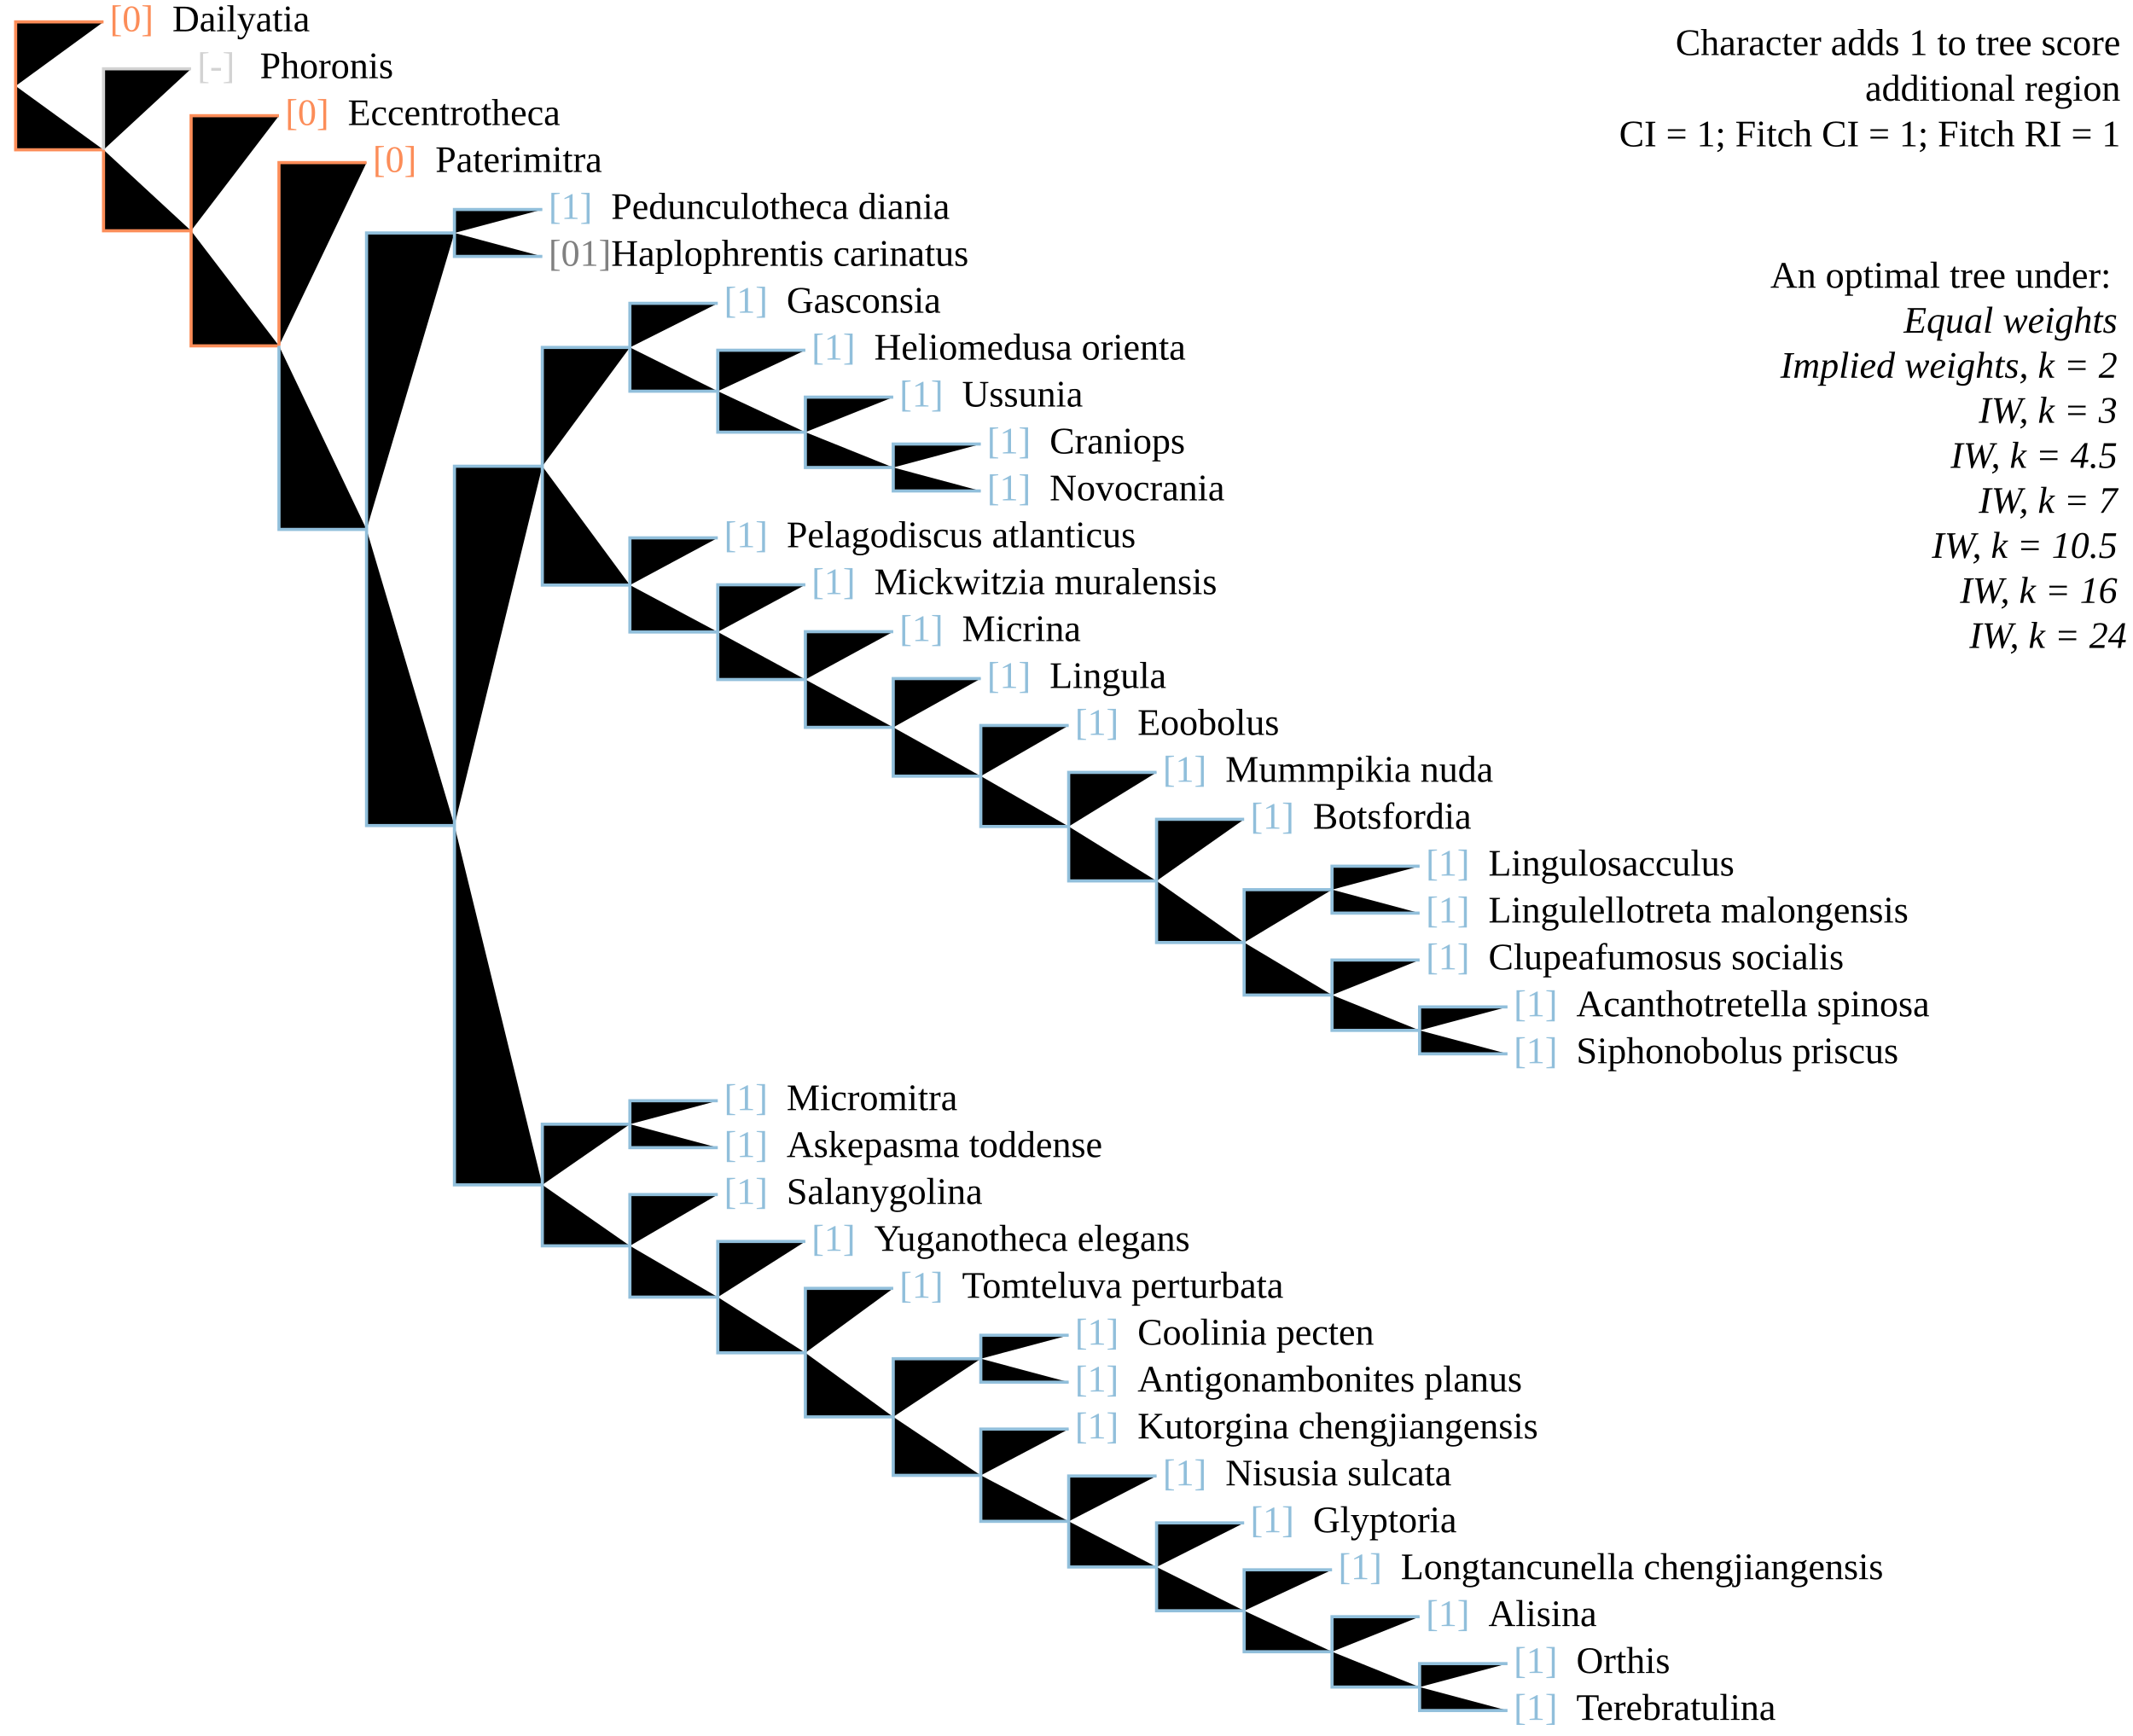
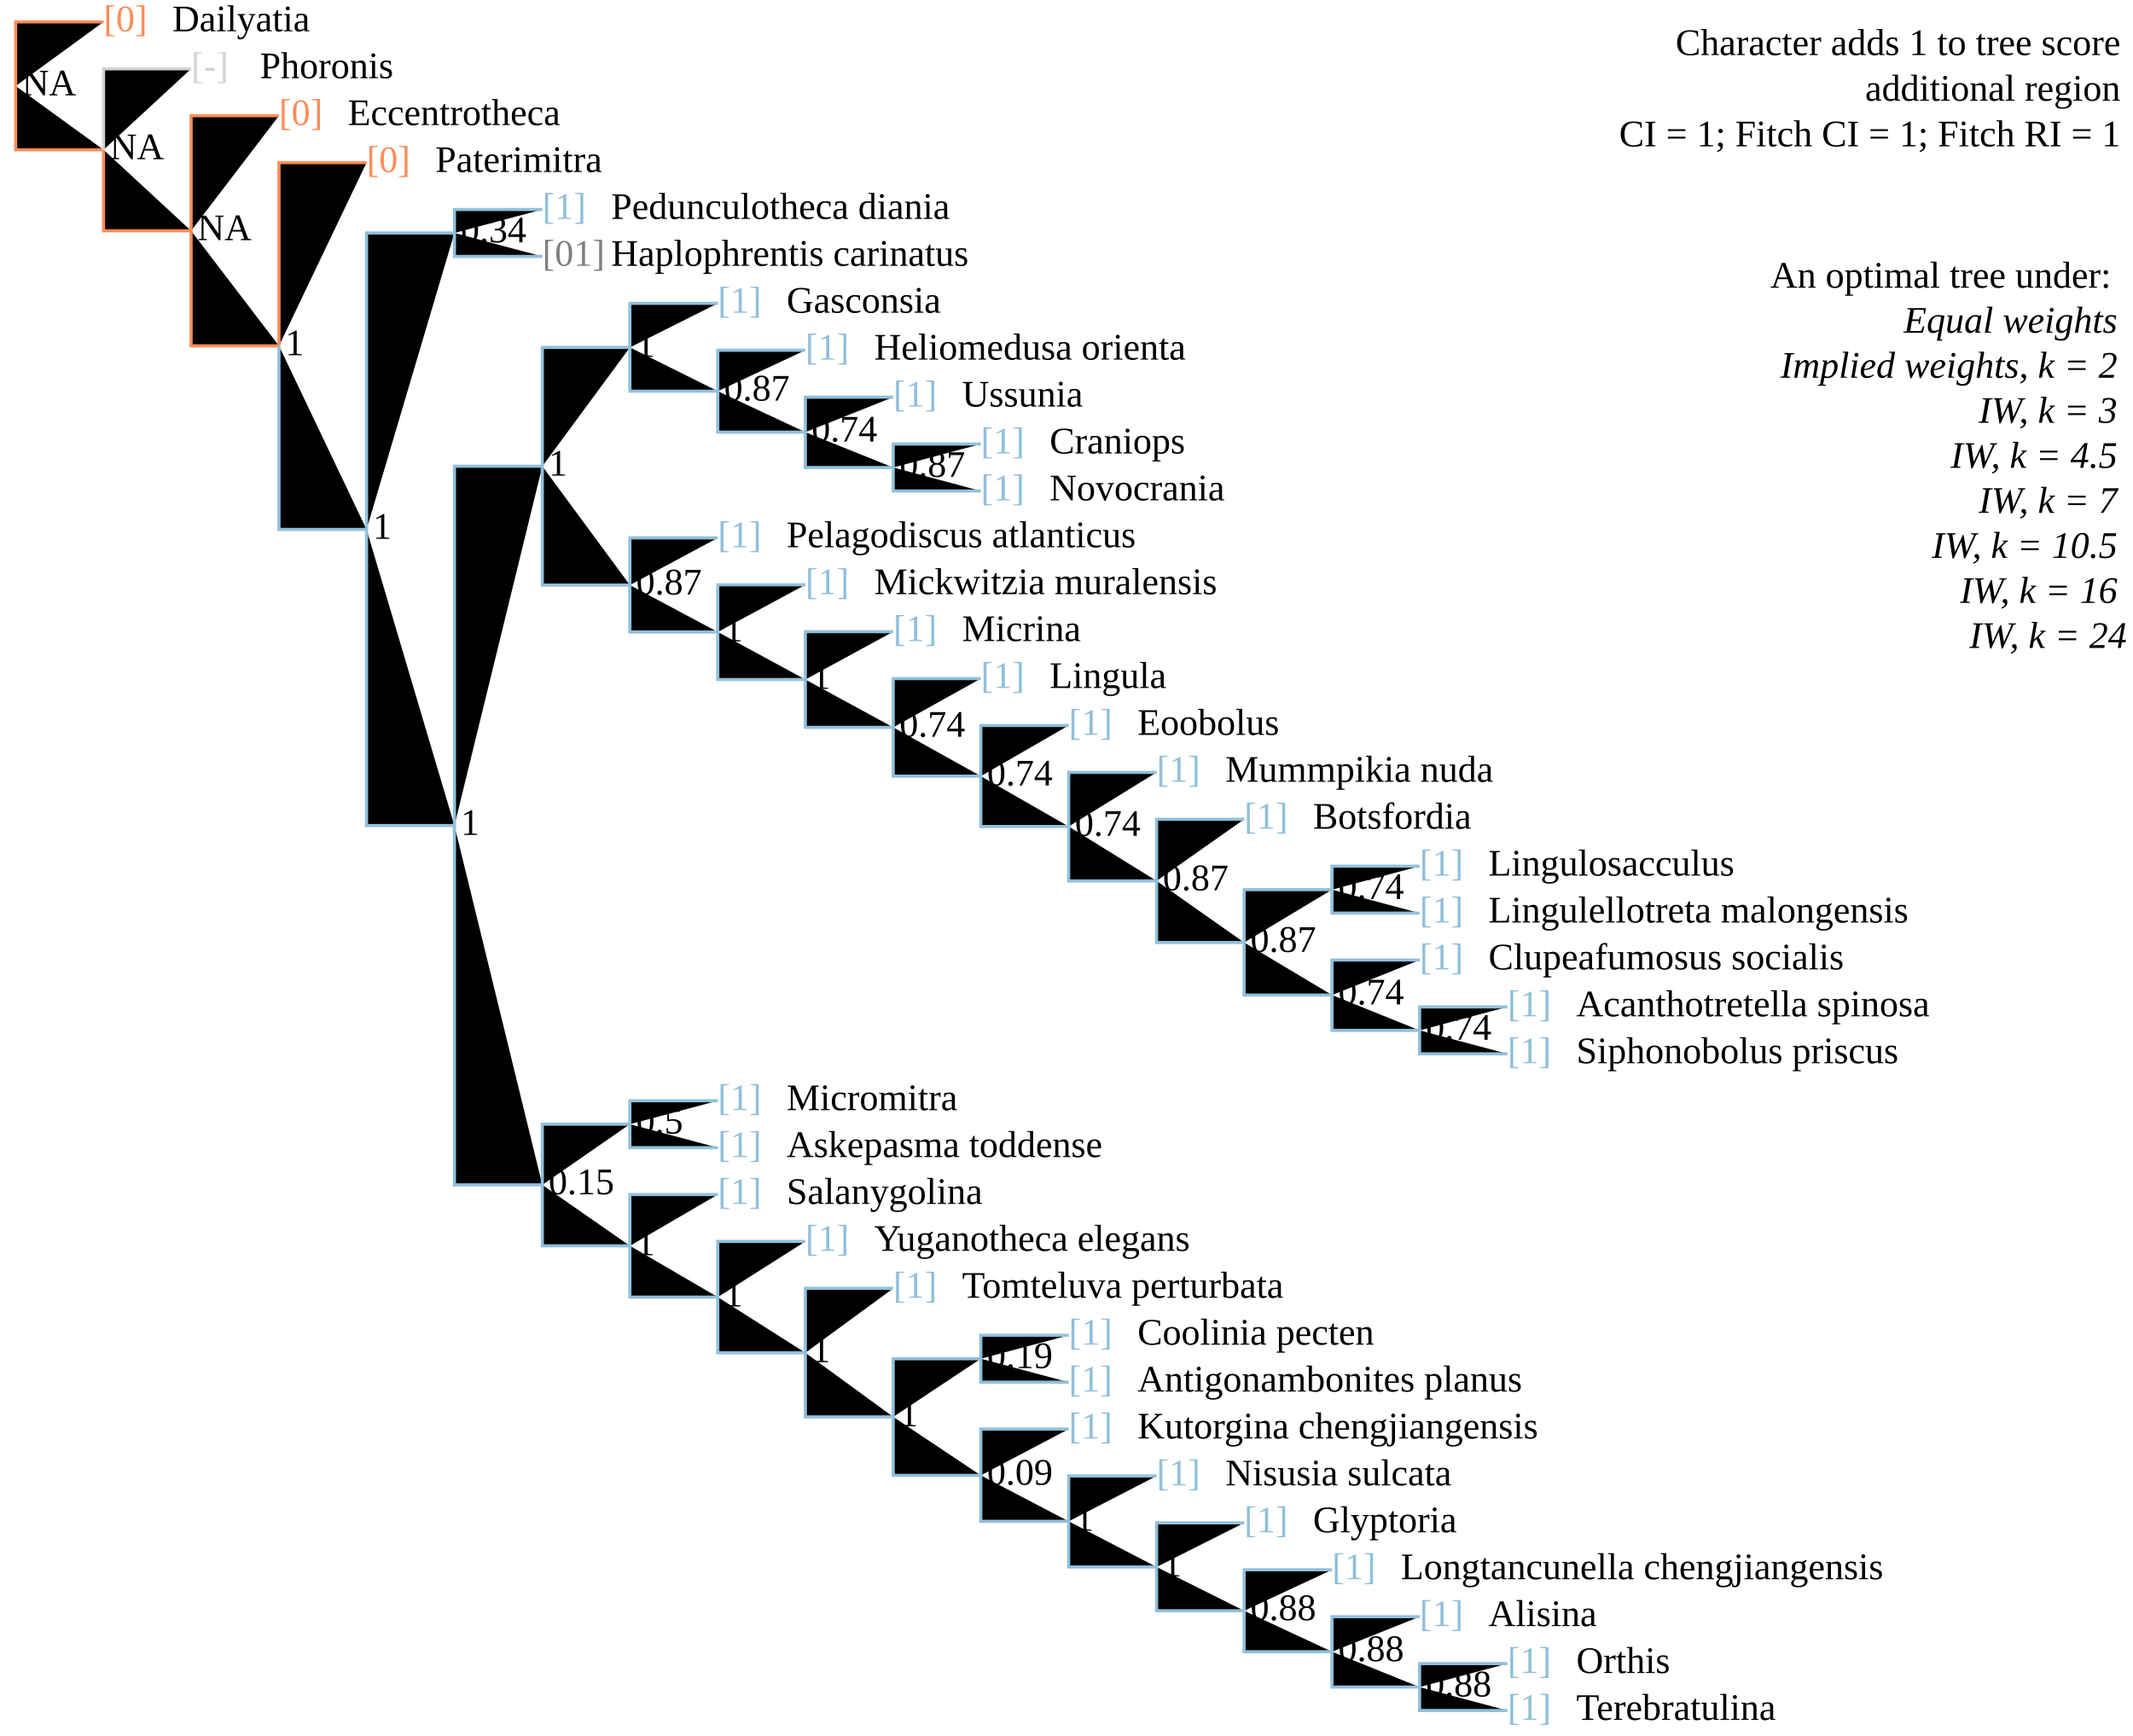
<svg xmlns="http://www.w3.org/2000/svg" version="1.1" width="682" height="555" class="tree" char="3">
  <text x="678" y="17.6" text-anchor="end" class="stepsLabel">Character adds <tspan class="score">1</tspan> to tree score</text>
  <text x="678" y="32.2" text-anchor="end" class="stepsLabel">
    <tspan class="score" /> additional region</text>
  <text x="678" y="46.8" text-anchor="end" class="stepsLabel">CI = 1; Fitch CI = 1; Fitch RI = 1</text>
  <text x="678" y="76" text-anchor="end" class="stepsLabel">
    <tspan dy="16">An optimal tree under:</tspan>
    <tspan x="680" style="font-style:italic" class="thisAn" dy="1.2em">Equal weights</tspan>
    <tspan x="680" style="font-style:italic" class="notThisAn" dy="1.2em">Implied weights, k = 2</tspan>
    <tspan x="680" style="font-style:italic" class="notThisAn" dy="1.2em">IW, k = 3</tspan>
    <tspan x="680" style="font-style:italic" class="notThisAn" dy="1.2em">IW, k = 4.5</tspan>
    <tspan x="680" style="font-style:italic" class="notThisAn" dy="1.2em">IW, k = 7</tspan>
    <tspan x="680" style="font-style:italic" class="notThisAn" dy="1.2em">IW, k = 10.5</tspan>
    <tspan x="680" style="font-style:italic" class="notThisAn" dy="1.2em">IW, k = 16</tspan>
    <tspan x="680" style="font-style:italic" class="notThisAn" dy="1.2em">IW, k = 24</tspan>
  </text>
-   <text x="35.1" y="10" fill="#fc8d59" class="flag">[0]</text>
+   <text x="33.1" y="10" fill="#fc8d59" class="flag">[0]</text>
  <text x="55.1" y="10" class="taxonLabel">Dailyatia</text>
-   <text x="91.2" y="40" fill="#fc8d59" class="flag">[0]</text>
+   <text x="89.2" y="40" fill="#fc8d59" class="flag">[0]</text>
  <text x="111.2" y="40" class="taxonLabel">Eccentrotheca</text>
-   <text x="63.1" y="25" fill="lightgrey" class="flag">[-]</text>
+   <text x="61.1" y="25" fill="lightgrey" class="flag">[-]</text>
  <text x="83.1" y="25" class="taxonLabel">Phoronis</text>
-   <text x="119.2" y="55" fill="#fc8d59" class="flag">[0]</text>
+   <text x="117.2" y="55" fill="#fc8d59" class="flag">[0]</text>
  <text x="139.2" y="55" class="taxonLabel">Paterimitra</text>
-   <text x="175.4" y="70" fill="#91bfdb" class="flag">[1]</text>
+   <text x="173.4" y="70" fill="#91bfdb" class="flag">[1]</text>
  <text x="195.4" y="70" class="taxonLabel">Pedunculotheca diania</text>
-   <text x="175.4" y="85" fill="grey" class="flag">[01]</text>
+   <text x="173.4" y="85" fill="grey" class="flag">[01]</text>
  <text x="195.4" y="85" class="taxonLabel">Haplophrentis carinatus</text>
-   <text x="231.5" y="100" fill="#91bfdb" class="flag">[1]</text>
+   <text x="229.5" y="100" fill="#91bfdb" class="flag">[1]</text>
  <text x="251.5" y="100" class="taxonLabel">Gasconsia</text>
-   <text x="259.5" y="115" fill="#91bfdb" class="flag">[1]</text>
+   <text x="257.5" y="115" fill="#91bfdb" class="flag">[1]</text>
  <text x="279.5" y="115" class="taxonLabel">Heliomedusa orienta</text>
-   <text x="287.6" y="130" fill="#91bfdb" class="flag">[1]</text>
+   <text x="285.6" y="130" fill="#91bfdb" class="flag">[1]</text>
  <text x="307.6" y="130" class="taxonLabel">Ussunia</text>
-   <text x="315.6" y="145" fill="#91bfdb" class="flag">[1]</text>
+   <text x="313.6" y="145" fill="#91bfdb" class="flag">[1]</text>
  <text x="335.6" y="145" class="taxonLabel">Craniops</text>
-   <text x="315.6" y="160" fill="#91bfdb" class="flag">[1]</text>
+   <text x="313.6" y="160" fill="#91bfdb" class="flag">[1]</text>
  <text x="335.6" y="160" class="taxonLabel">Novocrania</text>
-   <text x="231.5" y="175" fill="#91bfdb" class="flag">[1]</text>
+   <text x="229.5" y="175" fill="#91bfdb" class="flag">[1]</text>
  <text x="251.5" y="175" class="taxonLabel">Pelagodiscus atlanticus</text>
-   <text x="259.5" y="190" fill="#91bfdb" class="flag">[1]</text>
+   <text x="257.5" y="190" fill="#91bfdb" class="flag">[1]</text>
  <text x="279.5" y="190" class="taxonLabel">Mickwitzia muralensis</text>
-   <text x="287.6" y="205" fill="#91bfdb" class="flag">[1]</text>
+   <text x="285.6" y="205" fill="#91bfdb" class="flag">[1]</text>
  <text x="307.6" y="205" class="taxonLabel">Micrina</text>
-   <text x="315.6" y="220" fill="#91bfdb" class="flag">[1]</text>
+   <text x="313.6" y="220" fill="#91bfdb" class="flag">[1]</text>
  <text x="335.6" y="220" class="taxonLabel">Lingula</text>
-   <text x="343.7" y="235" fill="#91bfdb" class="flag">[1]</text>
+   <text x="341.7" y="235" fill="#91bfdb" class="flag">[1]</text>
  <text x="363.7" y="235" class="taxonLabel">Eoobolus</text>
-   <text x="371.8" y="250" fill="#91bfdb" class="flag">[1]</text>
+   <text x="369.8" y="250" fill="#91bfdb" class="flag">[1]</text>
  <text x="391.8" y="250" class="taxonLabel">Mummpikia nuda</text>
-   <text x="399.8" y="265" fill="#91bfdb" class="flag">[1]</text>
+   <text x="397.8" y="265" fill="#91bfdb" class="flag">[1]</text>
  <text x="419.8" y="265" class="taxonLabel">Botsfordia</text>
-   <text x="455.9" y="280" fill="#91bfdb" class="flag">[1]</text>
+   <text x="453.9" y="280" fill="#91bfdb" class="flag">[1]</text>
  <text x="475.9" y="280" class="taxonLabel">Lingulosacculus</text>
-   <text x="455.9" y="295" fill="#91bfdb" class="flag">[1]</text>
+   <text x="453.9" y="295" fill="#91bfdb" class="flag">[1]</text>
  <text x="475.9" y="295" class="taxonLabel">Lingulellotreta malongensis</text>
-   <text x="455.9" y="310" fill="#91bfdb" class="flag">[1]</text>
+   <text x="453.9" y="310" fill="#91bfdb" class="flag">[1]</text>
  <text x="475.9" y="310" class="taxonLabel">Clupeafumosus socialis</text>
-   <text x="484" y="325" fill="#91bfdb" class="flag">[1]</text>
+   <text x="482" y="325" fill="#91bfdb" class="flag">[1]</text>
  <text x="504" y="325" class="taxonLabel">Acanthotretella spinosa</text>
-   <text x="484" y="340" fill="#91bfdb" class="flag">[1]</text>
+   <text x="482" y="340" fill="#91bfdb" class="flag">[1]</text>
  <text x="504" y="340" class="taxonLabel">Siphonobolus priscus</text>
-   <text x="231.5" y="370" fill="#91bfdb" class="flag">[1]</text>
+   <text x="229.5" y="370" fill="#91bfdb" class="flag">[1]</text>
  <text x="251.5" y="370" class="taxonLabel">Askepasma toddense</text>
-   <text x="231.5" y="355" fill="#91bfdb" class="flag">[1]</text>
+   <text x="229.5" y="355" fill="#91bfdb" class="flag">[1]</text>
  <text x="251.5" y="355" class="taxonLabel">Micromitra</text>
-   <text x="231.5" y="385" fill="#91bfdb" class="flag">[1]</text>
+   <text x="229.5" y="385" fill="#91bfdb" class="flag">[1]</text>
  <text x="251.5" y="385" class="taxonLabel">Salanygolina</text>
-   <text x="287.6" y="415" fill="#91bfdb" class="flag">[1]</text>
+   <text x="285.6" y="415" fill="#91bfdb" class="flag">[1]</text>
  <text x="307.6" y="415" class="taxonLabel">Tomteluva perturbata</text>
-   <text x="259.5" y="400" fill="#91bfdb" class="flag">[1]</text>
+   <text x="257.5" y="400" fill="#91bfdb" class="flag">[1]</text>
  <text x="279.5" y="400" class="taxonLabel">Yuganotheca elegans</text>
-   <text x="343.7" y="460" fill="#91bfdb" class="flag">[1]</text>
+   <text x="341.7" y="460" fill="#91bfdb" class="flag">[1]</text>
  <text x="363.7" y="460" class="taxonLabel">Kutorgina chengjiangensis</text>
-   <text x="371.8" y="475" fill="#91bfdb" class="flag">[1]</text>
+   <text x="369.8" y="475" fill="#91bfdb" class="flag">[1]</text>
  <text x="391.8" y="475" class="taxonLabel">Nisusia sulcata</text>
-   <text x="399.8" y="490" fill="#91bfdb" class="flag">[1]</text>
+   <text x="397.8" y="490" fill="#91bfdb" class="flag">[1]</text>
  <text x="419.8" y="490" class="taxonLabel">Glyptoria</text>
-   <text x="427.9" y="505" fill="#91bfdb" class="flag">[1]</text>
+   <text x="425.9" y="505" fill="#91bfdb" class="flag">[1]</text>
  <text x="447.9" y="505" class="taxonLabel">Longtancunella chengjiangensis</text>
-   <text x="455.9" y="520" fill="#91bfdb" class="flag">[1]</text>
+   <text x="453.9" y="520" fill="#91bfdb" class="flag">[1]</text>
  <text x="475.9" y="520" class="taxonLabel">Alisina</text>
-   <text x="484" y="535" fill="#91bfdb" class="flag">[1]</text>
+   <text x="482" y="535" fill="#91bfdb" class="flag">[1]</text>
  <text x="504" y="535" class="taxonLabel">Orthis</text>
-   <text x="484" y="550" fill="#91bfdb" class="flag">[1]</text>
+   <text x="482" y="550" fill="#91bfdb" class="flag">[1]</text>
  <text x="504" y="550" class="taxonLabel">Terebratulina</text>
-   <text x="343.7" y="430" fill="#91bfdb" class="flag">[1]</text>
+   <text x="341.7" y="430" fill="#91bfdb" class="flag">[1]</text>
  <text x="363.7" y="430" class="taxonLabel">Coolinia pecten</text>
-   <text x="343.7" y="445" fill="#91bfdb" class="flag">[1]</text>
+   <text x="341.7" y="445" fill="#91bfdb" class="flag">[1]</text>
  <text x="363.7" y="445" class="taxonLabel">Antigonambonites planus</text>
  <path d="M5,27.5V7H33.1M5,27.5V47.9H33.1M33.1,47.9V73.8H61.1M61.1,73.8V37H89.2M61.1,73.8V110.6H89.2M89.2,110.6V52H117.2" stroke="#fc8d59" />
  <path d="M33.1,47.9V22H61.1" stroke="lightgrey" class="inapplicable" />
  <path d="M89.2,110.6V169.3H117.2M117.2,169.3V74.5H145.3M145.3,74.5V67H173.4M145.3,74.5V82H173.4M117.2,169.3V264H145.3M145.3,264V149.1H173.4M173.4,149.1V111.1H201.4M201.4,111.1V97H229.5M201.4,111.1V125.1H229.5M229.5,125.1V112H257.5M229.5,125.1V138.2H257.5M257.5,138.2V127H285.6M257.5,138.2V149.5H285.6M285.6,149.5V142H313.6M285.6,149.5V157H313.6M173.4,149.1V187.1H201.4M201.4,187.1V172H229.5M201.4,187.1V202.1H229.5M229.5,202.1V187H257.5M229.5,202.1V217.3H257.5M257.5,217.3V202H285.6M257.5,217.3V232.6H285.6M285.6,232.6V217H313.6M285.6,232.6V248.2H313.6M313.6,248.2V232H341.7M313.6,248.2V264.3H341.7M341.7,264.3V247H369.8M341.7,264.3V281.7H369.8M369.8,281.7V262H397.8M369.8,281.7V301.4H397.8M397.8,301.4V284.5H425.9M425.9,284.5V277H453.9M425.9,284.5V292H453.9M397.8,301.4V318.2H425.9M425.9,318.2V307H453.9M425.9,318.2V329.5H453.9M453.9,329.5V322H482M453.9,329.5V337H482M145.3,264V378.9H173.4M173.4,378.9V359.5H201.4M201.4,359.5V352H229.5M201.4,359.5V367H229.5M173.4,378.9V398.4H201.4M201.4,398.4V382H229.5M201.4,398.4V414.8H229.5M229.5,414.8V397H257.5M229.5,414.8V432.6H257.5M257.5,432.6V412H285.6M257.5,432.6V453.1H285.6M285.6,453.1V434.5H313.6M313.6,434.5V427H341.7M313.6,434.5V442H341.7M285.6,453.1V471.8H313.6M313.6,471.8V457H341.7M313.6,471.8V486.5H341.7M341.7,486.5V472H369.8M341.7,486.5V501.1H369.8M369.8,501.1V487H397.8M369.8,501.1V515.1H397.8M397.8,515.1V502H425.9M397.8,515.1V528.2H425.9M425.9,528.2V517H453.9M425.9,528.2V539.5H453.9M453.9,539.5V532H482M453.9,539.5V547H482" stroke="#91bfdb" />
+   <text x="7" y="30.5" class="node">NA</text>
+   <text x="35.1" y="50.9" class="node">NA</text>
+   <text x="63.1" y="76.8" class="node">NA</text>
+   <text x="91.2" y="113.6" class="node">1</text>
+   <text x="119.2" y="172.3" class="node">1</text>
+   <text x="147.3" y="77.5" class="node">0.34</text>
+   <text x="147.3" y="267" class="node">1</text>
+   <text x="175.4" y="152.1" class="node">1</text>
+   <text x="203.4" y="114.1" class="node">1</text>
+   <text x="231.5" y="128.1" class="node">0.87</text>
+   <text x="259.5" y="141.2" class="node">0.74</text>
+   <text x="287.6" y="152.5" class="node">0.87</text>
+   <text x="203.4" y="190.1" class="node">0.87</text>
+   <text x="231.5" y="205.1" class="node">1</text>
+   <text x="259.5" y="220.3" class="node">1</text>
+   <text x="287.6" y="235.6" class="node">0.74</text>
+   <text x="315.6" y="251.2" class="node">0.74</text>
+   <text x="343.7" y="267.3" class="node">0.74</text>
+   <text x="371.8" y="284.7" class="node">0.87</text>
+   <text x="399.8" y="304.4" class="node">0.87</text>
+   <text x="427.9" y="287.5" class="node">0.74</text>
+   <text x="427.9" y="321.2" class="node">0.74</text>
+   <text x="455.9" y="332.5" class="node">0.74</text>
+   <text x="175.4" y="381.9" class="node">0.15</text>
+   <text x="203.4" y="362.5" class="node">0.5</text>
+   <text x="203.4" y="401.4" class="node">1</text>
+   <text x="231.5" y="417.8" class="node">1</text>
+   <text x="259.5" y="435.6" class="node">1</text>
+   <text x="287.6" y="456.1" class="node">1</text>
+   <text x="315.6" y="437.5" class="node">0.19</text>
+   <text x="315.6" y="474.8" class="node">0.09</text>
+   <text x="343.7" y="489.5" class="node">1</text>
+   <text x="371.8" y="504.1" class="node">1</text>
+   <text x="399.8" y="518.1" class="node">0.88</text>
+   <text x="427.9" y="531.2" class="node">0.88</text>
+   <text x="455.9" y="542.5" class="node">0.88</text>
</svg>
